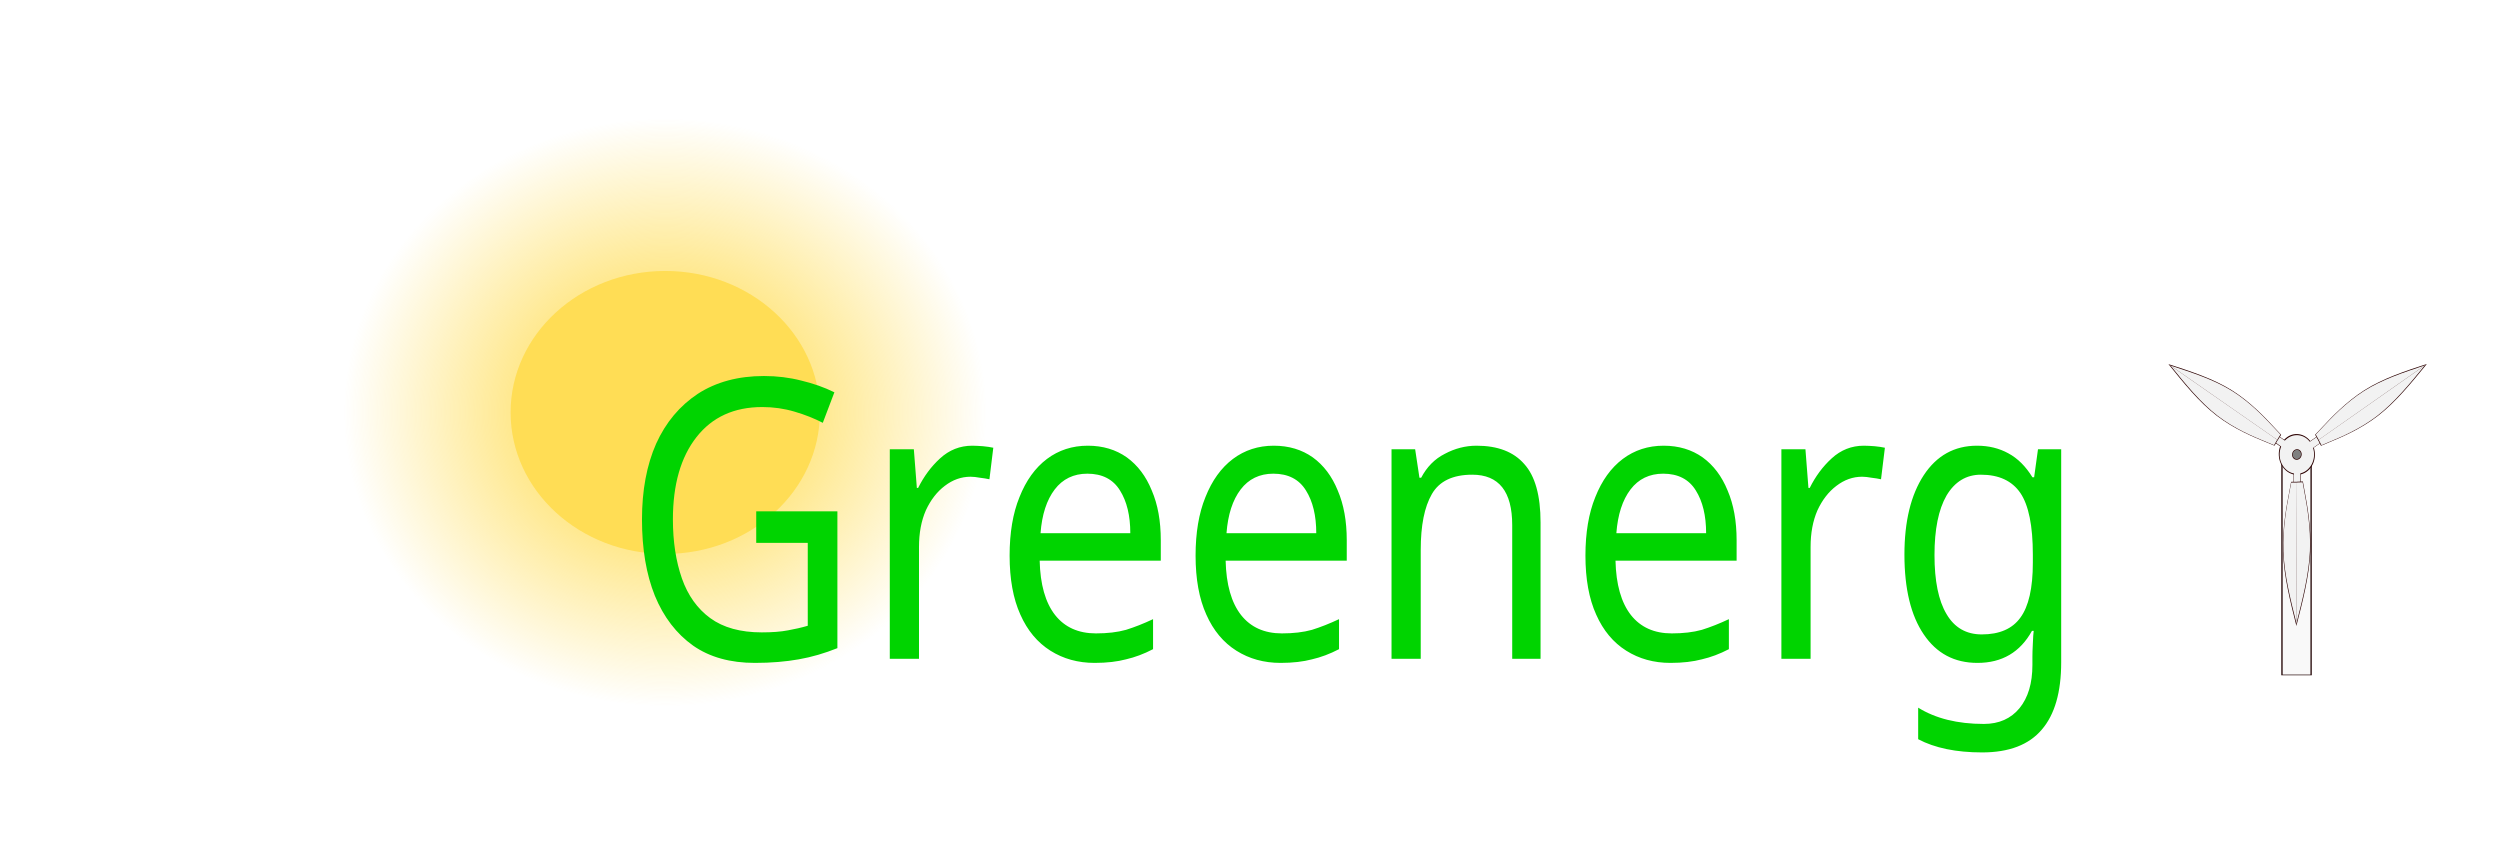
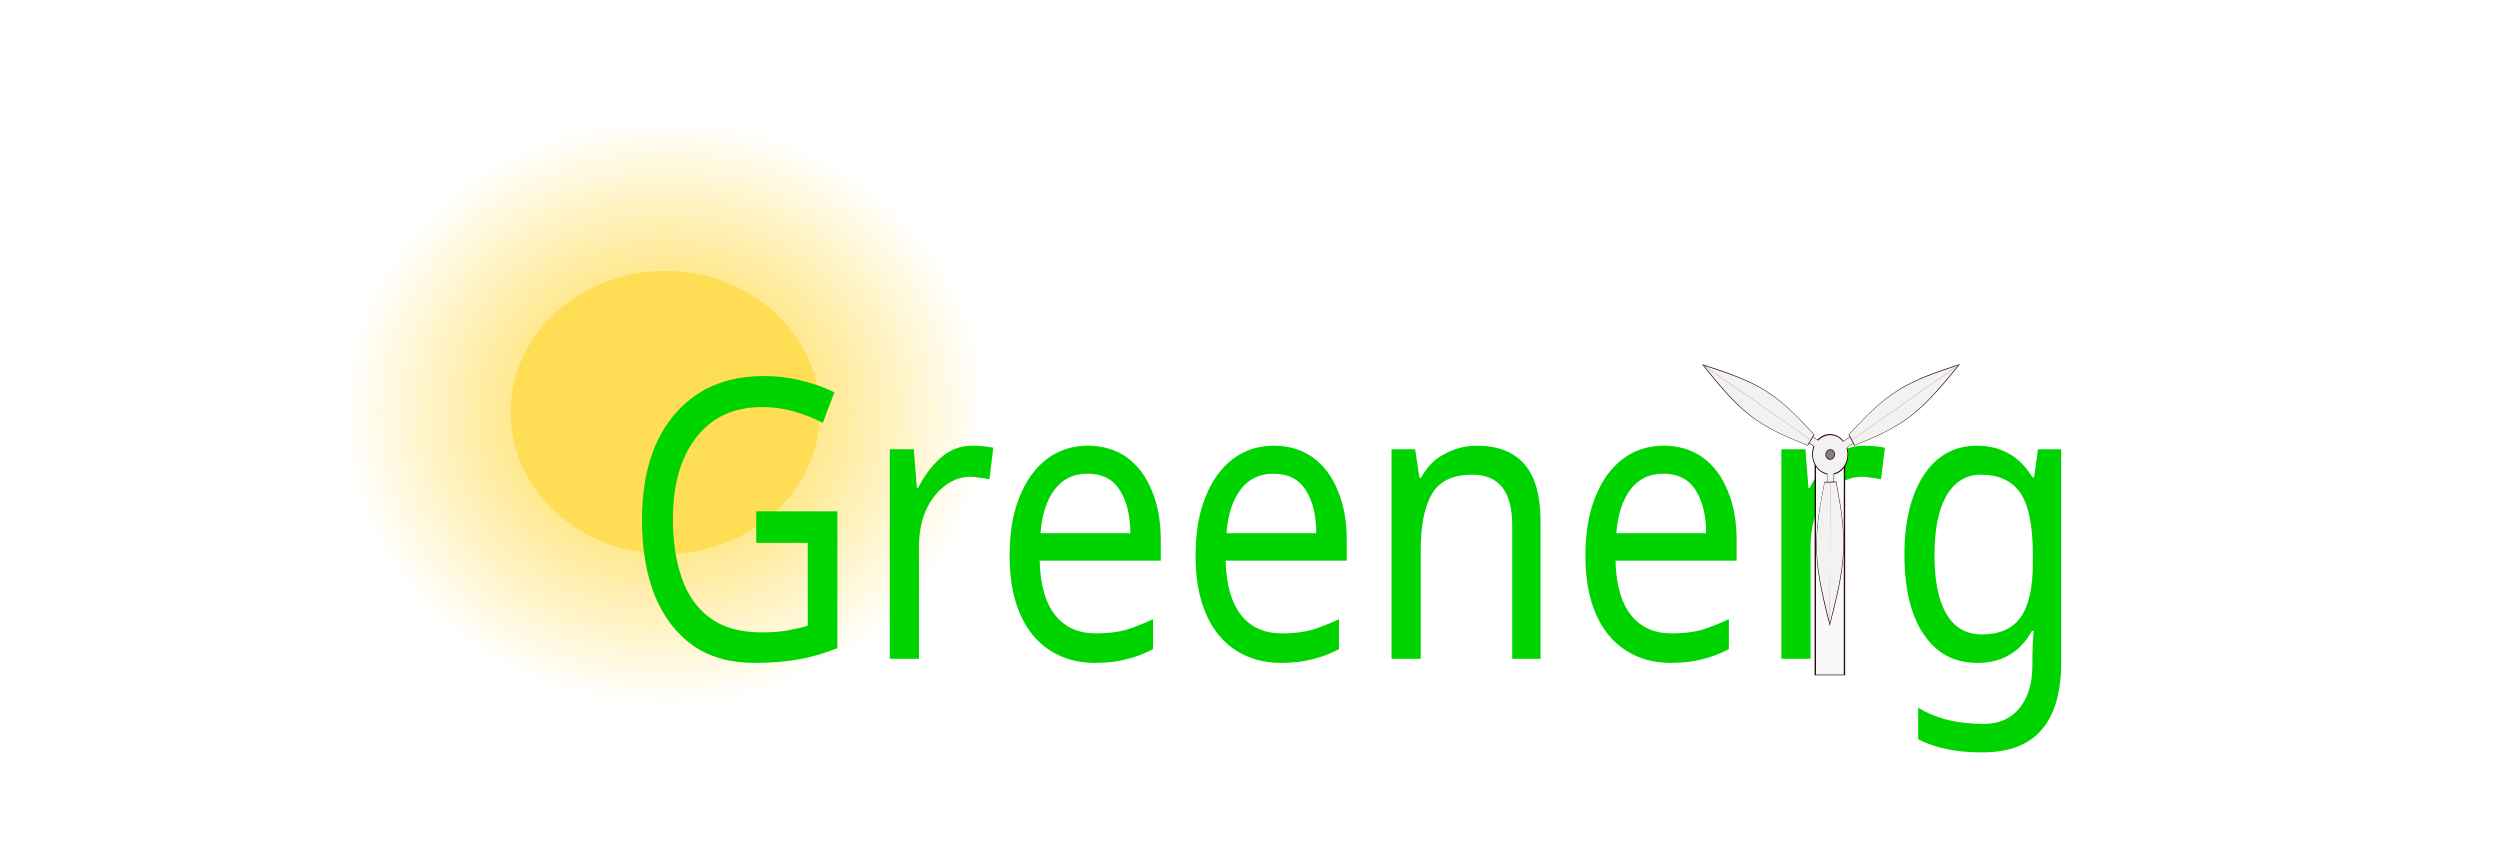
<svg xmlns="http://www.w3.org/2000/svg" xmlns:xlink="http://www.w3.org/1999/xlink" width="103.932mm" height="35.804mm" viewBox="0 0 103.932 35.804" version="1.1" id="svg1649">
  <defs id="defs1646">
    <radialGradient xlink:href="#linearGradient5281" id="radialGradient5283-0-2-0-6" cx="142.579" cy="174.673" fx="142.579" fy="174.673" r="5.257" gradientTransform="matrix(1.077646,0,0,0.9859944,-74.47338,71.28907)" gradientUnits="userSpaceOnUse" />
    <linearGradient id="linearGradient5281">
      <stop style="stop-color:#ffd42a;stop-opacity:1;" offset="0" id="stop5277" />
      <stop style="stop-color:#ffd42a;stop-opacity:0;" offset="1" id="stop5279" />
    </linearGradient>
    <rect x="230.75" y="806" width="64.25" height="14.75" id="rect619-9-9-5-8-8" />
  </defs>
  <g id="layer1" transform="translate(-10.60832,-43.88427)">
    <g id="g868-25-2" transform="matrix(2.357449,0,0,2.357449,-148.3914,-513.0457)" style="stroke-width:0.413">
      <ellipse style="fill:url(#radialGradient5283-0-2-0-6);fill-opacity:1;stroke:#000000;stroke-width:0" id="path5253-2-3-4-3-0" cx="79.177" cy="243.516" rx="5.666" ry="5.184" />
      <ellipse style="fill:#ffdd55;stroke:#000000;stroke-width:0" id="path5253-8-5-3-5" cx="79.177" cy="243.516" rx="2.727" ry="2.495" />
    </g>
    <text xml:space="preserve" transform="matrix(1.142693,0,0,1.353367,-227.2183,-1034.628)" id="text617-9-2-0-2-4" style="font-style:normal;font-variant:normal;font-weight:normal;font-stretch:normal;font-family:Harrington;-inkscape-font-specification:Harrington;white-space:pre;shape-inside:url(#rect619-9-9-5-8-8);display:inline;fill:#00d400;stroke:#000000;stroke-width:0">
      <tspan x="230.75" y="817.148" id="tspan898">Greenerg</tspan>
    </text>
-     <g id="g998-0-1" transform="matrix(1.847954,0,0,1.847954,-84.36729,-388.8123)" style="stroke-width:0.527">
+     <g id="g998-0-1" transform="matrix(1.847954,0,0,1.847954,-103.7673,-388.8123)" style="stroke-width:0.527">
      <g id="g725-22-7" transform="matrix(0.6231324,0,0,0.7385791,38.88171,65.07097)" style="stroke-width:0.609">
        <g id="g720-61-7" style="stroke-width:0.609">
          <rect style="fill:#280b0b;fill-opacity:1;stroke:#000000;stroke-width:0" id="rect14090-2-9-5-9-2-52-1" width="1.102" height="6.89" x="102.441" y="242.602" />
          <rect style="fill:#f9f9f9;fill-opacity:1;stroke:#000000;stroke-width:0" id="rect14090-203-0-5-6-4-7" width="1.003" height="6.792" x="102.491" y="242.679" />
        </g>
      </g>
      <ellipse style="fill:#2b0000;fill-opacity:1;stroke:#000000;stroke-width:0" id="path14144-3-0-1-2-7-11-5" cx="260.803" cy="28.371" transform="matrix(0.4844492,0.8748194,-0.820536,0.5715948,0,0)" rx="0.447" ry="0.419" />
      <rect style="fill:#2b0000;fill-opacity:1;stroke:#000000;stroke-width:0" id="rect14150-6-5-8-4-8-3-4-5-7" width="0.174" height="0.254" x="142.626" y="211.447" transform="matrix(-0.4994638,0.8663348,0.8221768,0.5692322,0,0)" />
      <rect style="fill:#f2f2f2;fill-opacity:1;stroke:#000000;stroke-width:0" id="rect14150-6-5-94-5-9-7-3-8" width="0.155" height="0.231" x="140.412" y="210.292" transform="matrix(-0.4908585,0.8712393,0.8158063,0.5783252,0,0)" />
      <rect style="fill:#2b0000;fill-opacity:1;stroke:#000000;stroke-width:0" id="rect14150-41-6-7-9-0-9" width="0.168" height="0.24" x="260.728" y="27.753" transform="matrix(0.484371,0.8748627,-0.8204763,0.5716805,0,0)" />
      <rect style="fill:#f2f2f2;fill-opacity:1;stroke:#000000;stroke-width:0" id="rect14150-1-2-4-2-7-0-3" width="0.155" height="0.23" x="260.736" y="27.799" transform="matrix(0.4844961,0.8747934,-0.8205705,0.5715453,0,0)" />
      <rect style="fill:#2b0000;fill-opacity:1;stroke:#000000;stroke-width:0" id="rect14150-6-9-9-8-9-0-15-0" width="0.16" height="0.28" x="-103.826" y="-244.325" transform="matrix(-0.9999767,-0.00681905,0.00274517,-0.9999962,0,0)" />
      <ellipse style="fill:#f2f2f2;fill-opacity:1;stroke:#000000;stroke-width:0" id="path14144-7-6-2-8-93-0" cx="260.804" cy="28.385" transform="matrix(0.4844961,0.8747934,-0.8205705,0.5715453,0,0)" rx="0.422" ry="0.401" />
      <ellipse style="fill:#2b0000;fill-opacity:1;stroke:#000000;stroke-width:0" id="path14698-5-5-9-0-1-1-5" cx="260.805" cy="28.385" rx="0.114" ry="0.113" transform="matrix(0.4844961,0.8747934,-0.8205705,0.5715453,0,0)" />
      <ellipse style="fill:#808080;fill-opacity:1;stroke:#000000;stroke-width:0" id="path14698-4-6-9-4-1-9" cx="260.804" cy="28.385" rx="0.099" ry="0.098" transform="matrix(0.4844961,0.8747934,-0.8205705,0.5715453,0,0)" />
      <g id="g1186-9-8-0" transform="matrix(0.09300174,0.1694232,-0.1510338,0.1042654,135.8459,205.5581)" style="stroke-width:2.198">
        <g id="g14483-8-3-63-0-2-8-7-0-65-8" transform="matrix(0.3357123,0.7499905,0.7107292,-0.354306,-20.61662,291.6474)" style="fill:#2b0000;stroke-width:2.723">
          <path style="fill:#2b0000;fill-opacity:1;stroke:#000000;stroke-width:0" d="m 13.933,95.651 c 0.972,3.542 1.945,7.083 2.092,10.501 0.147,3.418 -0.532,6.711 -0.871,8.366 -0.339,1.654 -0.339,1.669 -0.338,1.685 0,0 -0.913,-0.015 -0.913,-0.015 0.01,-6.846 0.02,-13.691 0.026,-17.114 0.005,-3.423 0.005,-3.423 0.005,-3.423 z" id="path14452-3-2-44-7-0-0-5-8-8-6" />
          <path style="fill:#2b0000;fill-opacity:1;stroke:#000000;stroke-width:0" d="m 13.935,95.657 c -0.982,3.539 -1.963,7.078 -2.119,10.496 -0.155,3.417 0.515,6.713 0.85,8.368 0.335,1.655 0.334,1.67 0.334,1.685 0,0 0.913,-0.012 0.913,-0.012 0.007,-6.846 0.015,-13.691 0.018,-17.114 0.004,-3.423 0.004,-3.423 0.004,-3.423 z" id="path14454-9-7-86-4-7-61-5-1-7-2" />
        </g>
        <g id="g14483-8-3-63-0-3-4-3-1-4" transform="matrix(0.3304617,0.7261009,0.6936958,-0.3458988,-18.63919,291.0402)" style="fill:#f2f2f2;stroke-width:2.797">
          <path style="fill:#f2f2f2;fill-opacity:1;stroke:#000000;stroke-width:0" d="m 13.933,95.651 c 0.972,3.542 1.945,7.083 2.092,10.501 0.147,3.418 -0.532,6.711 -0.871,8.366 -0.339,1.654 -0.339,1.669 -0.338,1.685 0,0 -0.913,-0.015 -0.913,-0.015 0.01,-6.846 0.02,-13.691 0.026,-17.114 0.005,-3.423 0.005,-3.423 0.005,-3.423 z" id="path14452-3-2-44-7-8-7-5-7-8" />
          <path style="fill:#f2f2f2;fill-opacity:1;stroke:#000000;stroke-width:0" d="m 13.935,95.657 c -0.982,3.539 -1.963,7.078 -2.119,10.496 -0.155,3.417 0.515,6.713 0.85,8.368 0.335,1.655 0.334,1.67 0.334,1.685 0,0 0.913,-0.012 0.913,-0.012 0.007,-6.846 0.015,-13.691 0.018,-17.114 0.004,-3.423 0.004,-3.423 0.004,-3.423 z" id="path14454-9-7-86-4-41-9-7-24-2" />
        </g>
      </g>
      <g id="g1407-1-75-8" transform="matrix(0.09073338,0.167791,-0.1473455,0.1032586,135.254,208.927)" style="stroke-width:2.237">
        <g id="g14483-8-3-63-0-2-5-1-4-3-08-7" transform="matrix(-0.8114744,-0.00602652,-8.84501e-4,0.8085232,67.15683,155.6818)" style="fill:#2b0000;stroke-width:2.761">
          <path style="fill:#2b0000;fill-opacity:1;stroke:#000000;stroke-width:0" d="m 13.933,95.651 c 0.972,3.542 1.945,7.083 2.092,10.501 0.147,3.418 -0.532,6.711 -0.871,8.366 -0.339,1.654 -0.339,1.669 -0.338,1.685 0,0 -0.913,-0.015 -0.913,-0.015 0.01,-6.846 0.02,-13.691 0.026,-17.114 0.005,-3.423 0.005,-3.423 0.005,-3.423 z" id="path14452-3-2-44-7-0-8-9-6-7-52-6" />
          <path style="fill:#2b0000;fill-opacity:1;stroke:#000000;stroke-width:0" d="m 13.935,95.657 c -0.982,3.539 -1.963,7.078 -2.119,10.496 -0.155,3.417 0.515,6.713 0.85,8.368 0.335,1.655 0.334,1.67 0.334,1.685 0,0 0.913,-0.012 0.913,-0.012 0.007,-6.846 0.015,-13.691 0.018,-17.114 0.004,-3.423 0.004,-3.423 0.004,-3.423 z" id="path14454-9-7-86-4-7-3-8-5-7-4-0" />
        </g>
        <g id="g14483-8-3-63-0-24-5-9-5-87-9" transform="matrix(-0.7880321,-7.9011318e-4,-7.8896366e-4,0.7891817,66.81967,157.7712)" style="fill:#f2f2f2;stroke-width:2.836">
          <path style="fill:#f2f2f2;fill-opacity:1;stroke:#000000;stroke-width:0" d="m 13.933,95.651 c 0.972,3.542 1.945,7.083 2.092,10.501 0.147,3.418 -0.532,6.711 -0.871,8.366 -0.339,1.654 -0.339,1.669 -0.338,1.685 0,0 -0.913,-0.015 -0.913,-0.015 0.01,-6.846 0.02,-13.691 0.026,-17.114 0.005,-3.423 0.005,-3.423 0.005,-3.423 z" id="path14452-3-2-44-7-4-9-6-3-8-3" />
          <path style="fill:#f2f2f2;fill-opacity:1;stroke:#000000;stroke-width:0" d="m 13.935,95.657 c -0.982,3.539 -1.963,7.078 -2.119,10.496 -0.155,3.417 0.515,6.713 0.85,8.368 0.335,1.655 0.334,1.67 0.334,1.685 0,0 0.913,-0.012 0.913,-0.012 0.007,-6.846 0.015,-13.691 0.018,-17.114 0.004,-3.423 0.004,-3.423 0.004,-3.423 z" id="path14454-9-7-86-4-0-6-2-5-2-1" />
        </g>
      </g>
      <rect style="fill:#f2f2f2;fill-opacity:1;stroke:#000000;stroke-width:0" id="rect14150-6-6-0-3-8-7-5" width="0.143" height="0.25" x="-104.115" y="-244.457" transform="matrix(-0.9999861,-0.00527846,0.00396716,-0.9999921,0,0)" />
      <g id="g14483-8-3-63-0-2-8-8-1-7" transform="matrix(-0.1456523,0.00419721,4.9323154e-4,-0.1579631,105.0386,263.2823)" style="fill:#2b0000;stroke-width:2.723">
        <path style="fill:#2b0000;fill-opacity:1;stroke:#000000;stroke-width:0" d="m 13.933,95.651 c 0.972,3.542 1.945,7.083 2.092,10.501 0.147,3.418 -0.532,6.711 -0.871,8.366 -0.339,1.654 -0.339,1.669 -0.338,1.685 0,0 -0.913,-0.015 -0.913,-0.015 0.01,-6.846 0.02,-13.691 0.026,-17.114 0.005,-3.423 0.005,-3.423 0.005,-3.423 z" id="path14452-3-2-44-7-0-0-56-4-2" />
        <path style="fill:#2b0000;fill-opacity:1;stroke:#000000;stroke-width:0" d="m 13.935,95.657 c -0.982,3.539 -1.963,7.078 -2.119,10.496 -0.155,3.417 0.515,6.713 0.85,8.368 0.335,1.655 0.334,1.67 0.334,1.685 0,0 0.913,-0.012 0.913,-0.012 0.007,-6.846 0.015,-13.691 0.018,-17.114 0.004,-3.423 0.004,-3.423 0.004,-3.423 z" id="path14454-9-7-86-4-7-61-6-23-7" />
      </g>
      <g id="g14483-8-3-63-0-3-3-9-4" transform="matrix(-0.1414354,0.00326361,3.4164683e-4,-0.1541872,104.9955,262.8732)" style="fill:#f2f2f2;stroke-width:2.797">
        <path style="fill:#f2f2f2;fill-opacity:1;stroke:#000000;stroke-width:0" d="m 13.933,95.651 c 0.972,3.542 1.945,7.083 2.092,10.501 0.147,3.418 -0.532,6.711 -0.871,8.366 -0.339,1.654 -0.339,1.669 -0.338,1.685 0,0 -0.913,-0.015 -0.913,-0.015 0.01,-6.846 0.02,-13.691 0.026,-17.114 0.005,-3.423 0.005,-3.423 0.005,-3.423 z" id="path14452-3-2-44-7-8-1-8-1" />
        <path style="fill:#f2f2f2;fill-opacity:1;stroke:#000000;stroke-width:0" d="m 13.935,95.657 c -0.982,3.539 -1.963,7.078 -2.119,10.496 -0.155,3.417 0.515,6.713 0.85,8.368 0.335,1.655 0.334,1.67 0.334,1.685 0,0 0.913,-0.012 0.913,-0.012 0.007,-6.846 0.015,-13.691 0.018,-17.114 0.004,-3.423 0.004,-3.423 0.004,-3.423 z" id="path14454-9-7-86-4-41-2-5-7" />
      </g>
    </g>
  </g>
</svg>
